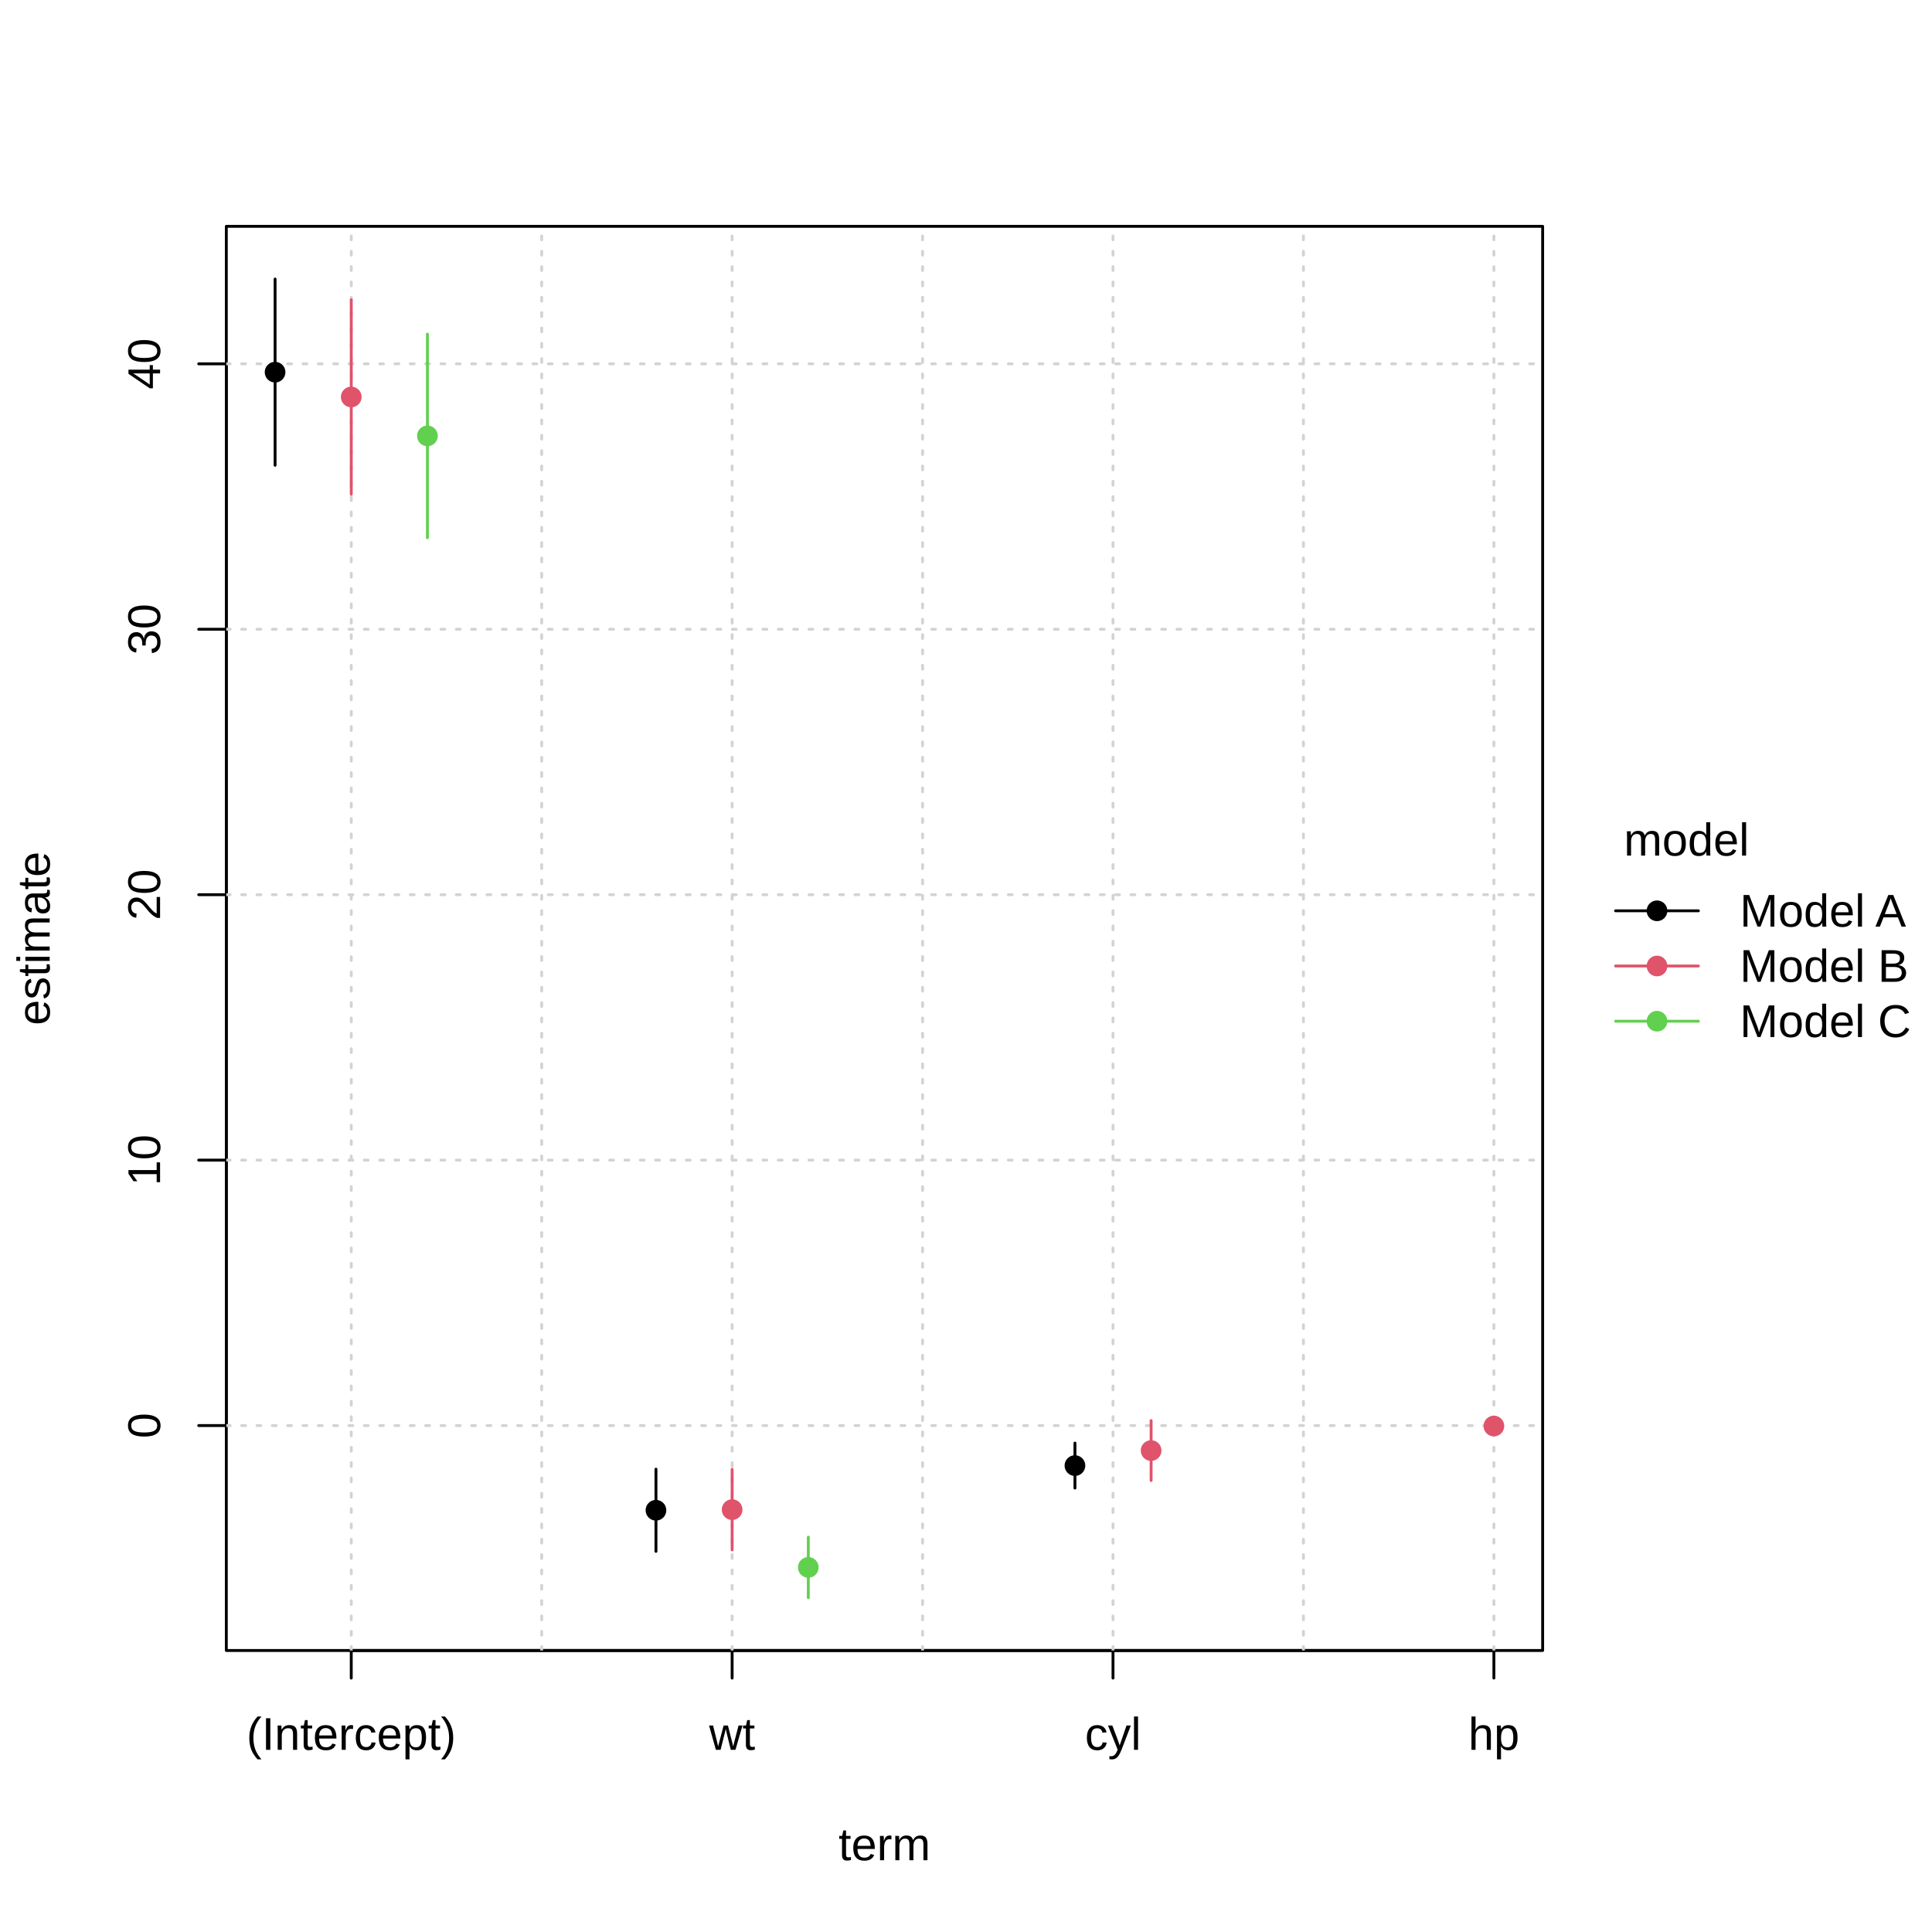
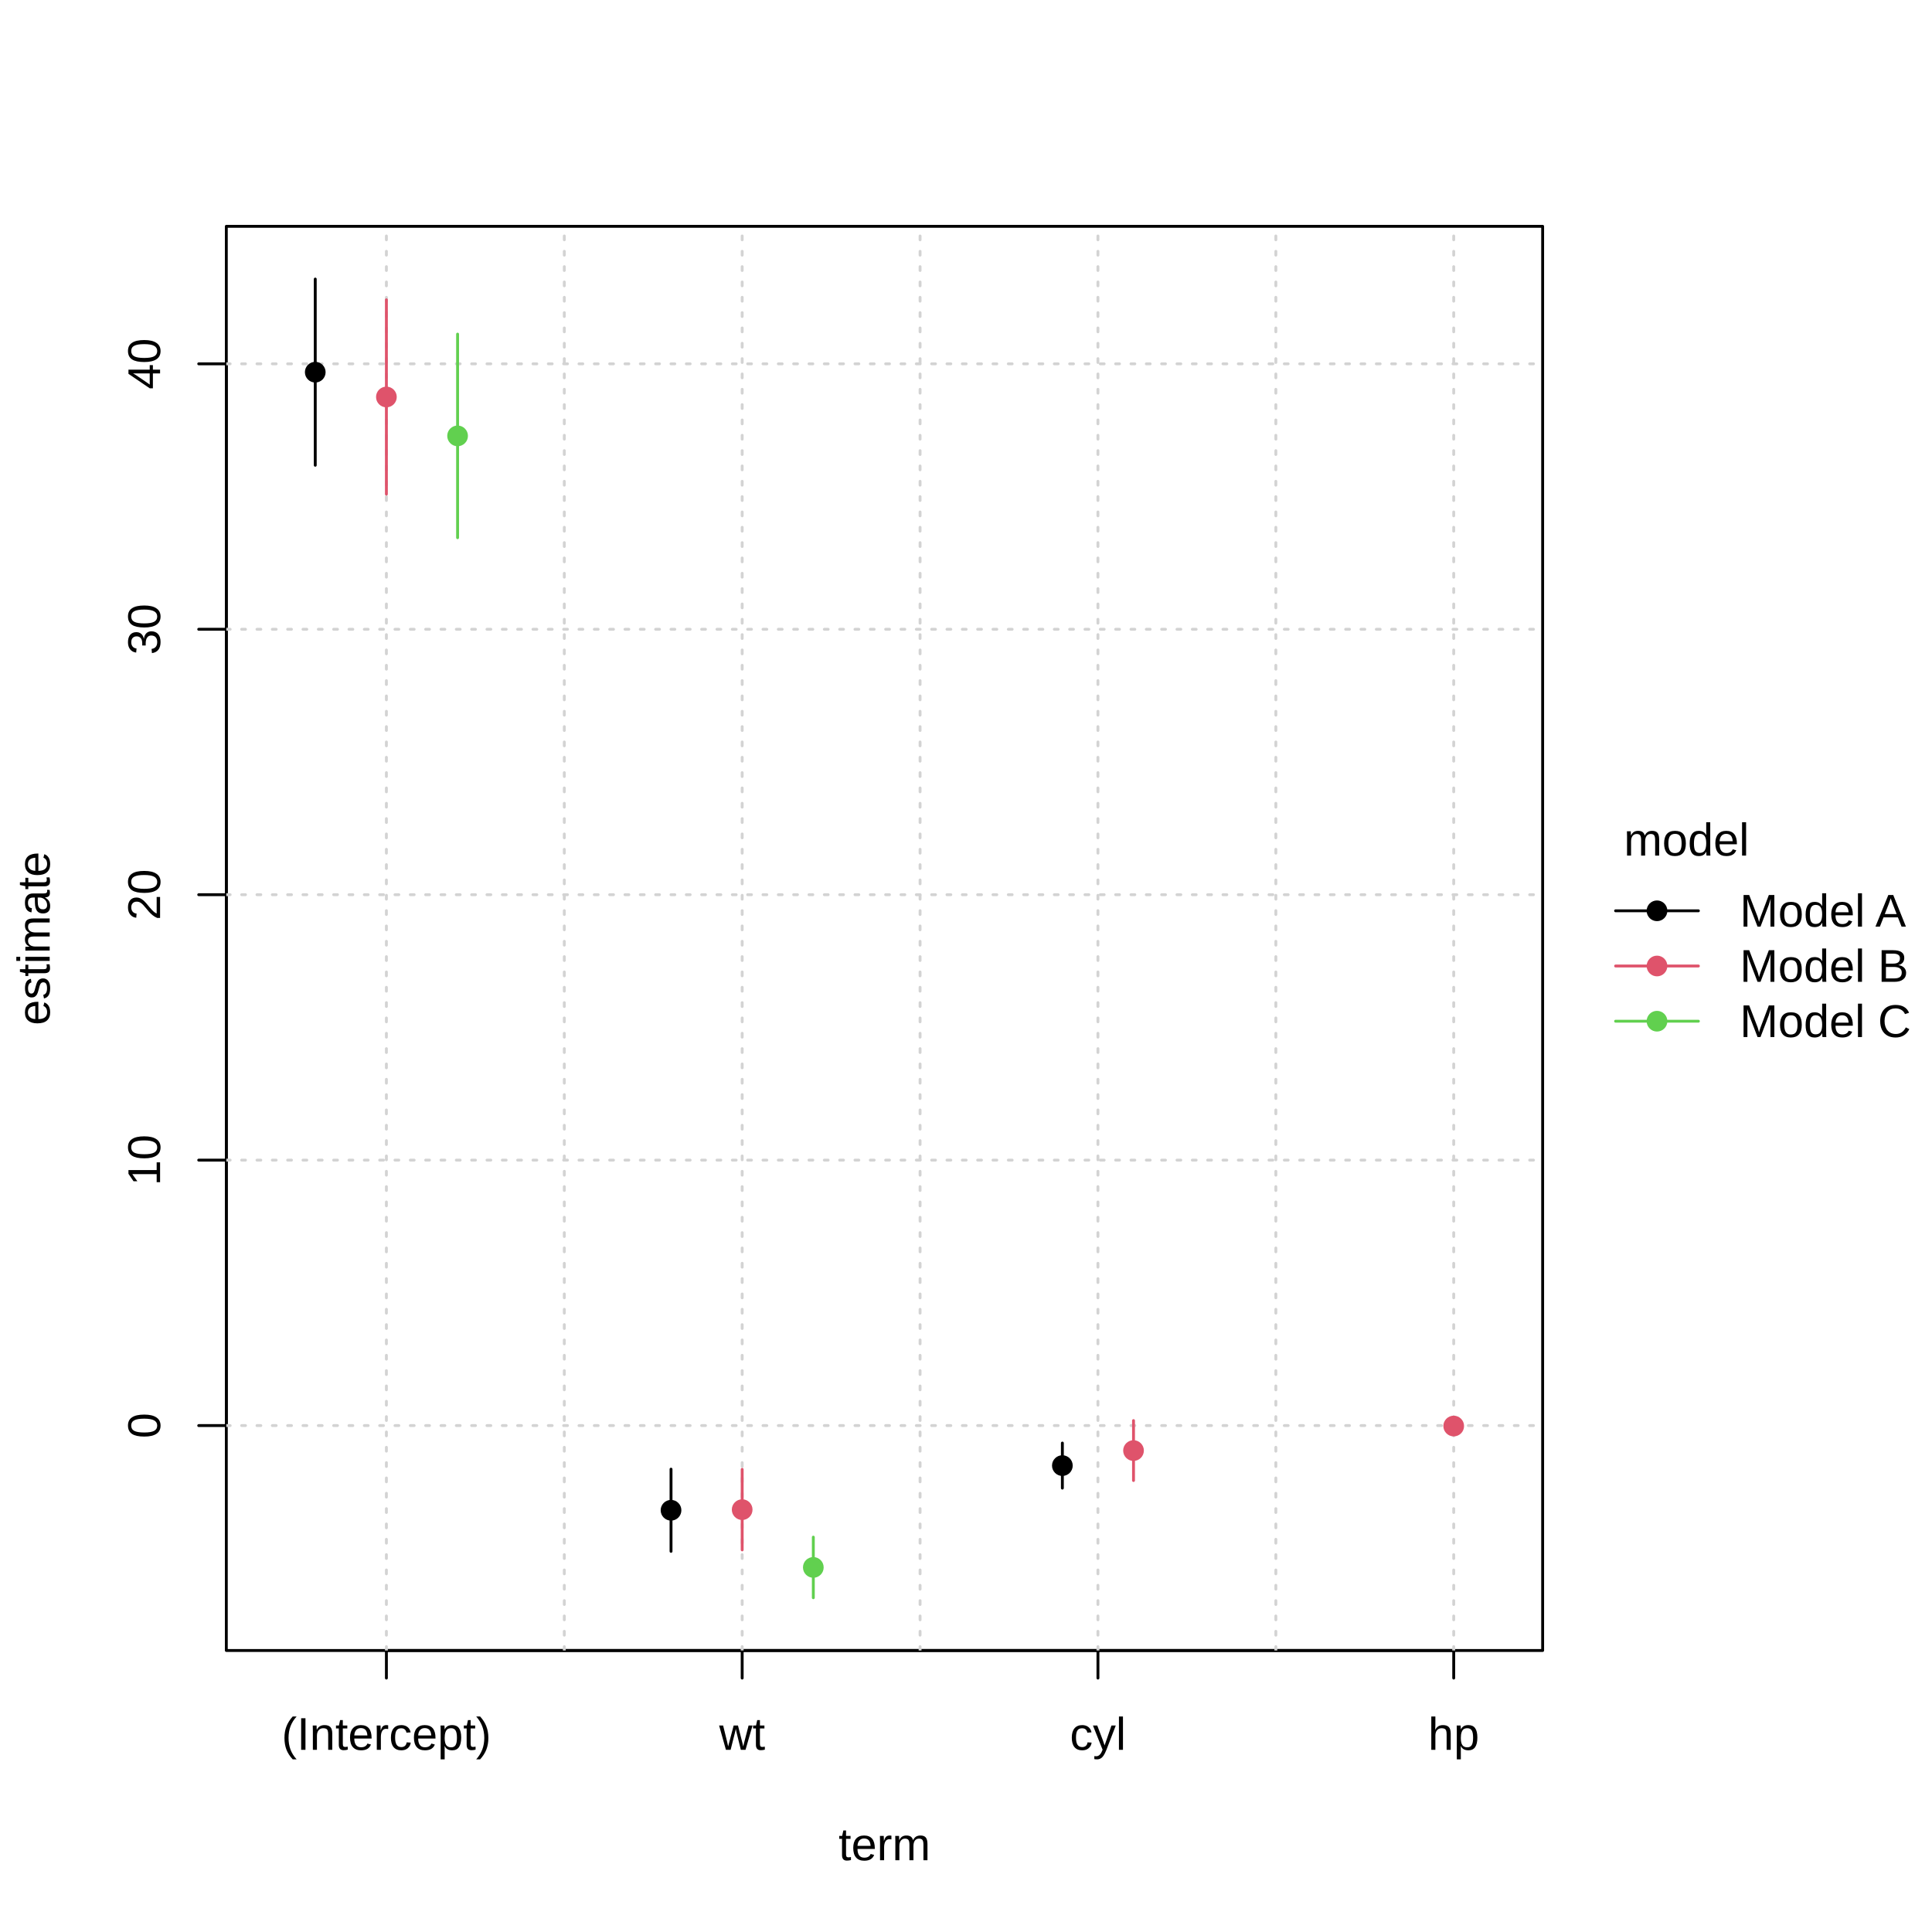
<svg xmlns="http://www.w3.org/2000/svg" width="504.00pt" height="504.00pt" viewBox="0 0 504.00 504.00">
  <g class="svglite">
    <defs>
      <style type="text/css">
    .svglite line, .svglite polyline, .svglite polygon, .svglite path, .svglite rect, .svglite circle {
      fill: none;
      stroke: #000000;
      stroke-linecap: round;
      stroke-linejoin: round;
      stroke-miterlimit: 10.00;
    }
    .svglite text {
      white-space: pre;
    }
    .svglite g.glyphgroup path {
      fill: inherit;
      stroke: none;
    }
  </style>
    </defs>
    <rect width="100%" height="100%" style="stroke: none; fill: #FFFFFF;" />
    <defs>
      <clipPath id="cpMC4wMHw1MDQuMDB8MC4wMHw1MDQuMDA=">
        <rect x="0.00" y="0.00" width="504.00" height="504.00" />
      </clipPath>
    </defs>
    <g clip-path="url(#cpMC4wMHw1MDQuMDB8MC4wMHw1MDQuMDA=)">
      <line x1="421.46" y1="237.60" x2="443.06" y2="237.60" style="stroke-width: 0.75;" />
      <line x1="421.46" y1="252.00" x2="443.06" y2="252.00" style="stroke-width: 0.75; stroke: #DF536B;" />
      <line x1="421.46" y1="266.40" x2="443.06" y2="266.40" style="stroke-width: 0.75; stroke: #61D04F;" />
      <circle cx="432.26" cy="237.60" r="2.70" style="stroke-width: 0.75; stroke: none; fill: #000000;" />
      <circle cx="432.26" cy="252.00" r="2.70" style="stroke-width: 0.75; stroke: none; fill: #DF536B;" />
      <circle cx="432.26" cy="266.40" r="2.70" style="stroke-width: 0.75; stroke: none; fill: #61D04F;" />
      <text x="423.62" y="223.20" style="font-size: 12.00px; font-family: &quot;Liberation Sans&quot;;" textLength="32.69px" lengthAdjust="spacingAndGlyphs">model</text>
      <text x="453.86" y="241.73" style="font-size: 12.00px; font-family: &quot;Liberation Sans&quot;;" textLength="43.36px" lengthAdjust="spacingAndGlyphs">Model A</text>
      <text x="453.86" y="256.13" style="font-size: 12.00px; font-family: &quot;Liberation Sans&quot;;" textLength="44.02px" lengthAdjust="spacingAndGlyphs">Model B</text>
      <text x="453.86" y="270.53" style="font-size: 12.00px; font-family: &quot;Liberation Sans&quot;;" textLength="44.69px" lengthAdjust="spacingAndGlyphs">Model C</text>
    </g>
    <defs>
      <clipPath id="cpMC4wMHw0MDIuNDN8MC4wMHw1MDQuMDA=">
        <rect x="0.00" y="0.00" width="402.43" height="504.00" />
      </clipPath>
    </defs>
    <g clip-path="url(#cpMC4wMHw0MDIuNDN8MC4wMHw1MDQuMDA=)">
      <text x="230.74" y="485.28" text-anchor="middle" style="font-size: 12.00px; font-family: &quot;Liberation Sans&quot;;" textLength="24.00px" lengthAdjust="spacingAndGlyphs">term</text>
      <text transform="translate(12.96,244.80) rotate(-90)" text-anchor="middle" style="font-size: 12.00px; font-family: &quot;Liberation Sans&quot;;" textLength="45.34px" lengthAdjust="spacingAndGlyphs">estimate</text>
    </g>
    <g clip-path="url(#cpMC4wMHw1MDQuMDB8MC4wMHw1MDQuMDA=)">
-       <line x1="91.63" y1="430.56" x2="389.71" y2="430.56" style="stroke-width: 0.75;" />
-       <line x1="91.63" y1="430.56" x2="91.63" y2="437.76" style="stroke-width: 0.75;" />
-       <line x1="190.99" y1="430.56" x2="190.99" y2="437.76" style="stroke-width: 0.75;" />
-       <line x1="290.35" y1="430.56" x2="290.35" y2="437.76" style="stroke-width: 0.75;" />
-       <line x1="389.71" y1="430.56" x2="389.71" y2="437.76" style="stroke-width: 0.75;" />
-       <text x="91.63" y="456.48" text-anchor="middle" style="font-size: 12.00px; font-family: &quot;Liberation Sans&quot;;" textLength="54.67px" lengthAdjust="spacingAndGlyphs">(Intercept)</text>
-       <text x="190.99" y="456.48" text-anchor="middle" style="font-size: 12.00px; font-family: &quot;Liberation Sans&quot;;" textLength="12.00px" lengthAdjust="spacingAndGlyphs">wt</text>
-       <text x="290.35" y="456.48" text-anchor="middle" style="font-size: 12.00px; font-family: &quot;Liberation Sans&quot;;" textLength="14.67px" lengthAdjust="spacingAndGlyphs">cyl</text>
-       <text x="389.71" y="456.48" text-anchor="middle" style="font-size: 12.00px; font-family: &quot;Liberation Sans&quot;;" textLength="13.34px" lengthAdjust="spacingAndGlyphs">hp</text>
+       <line x1="100.80" y1="430.56" x2="379.23" y2="430.56" style="stroke-width: 0.75;" />
+       <line x1="100.80" y1="430.56" x2="100.80" y2="437.76" style="stroke-width: 0.75;" />
+       <line x1="193.61" y1="430.56" x2="193.61" y2="437.76" style="stroke-width: 0.75;" />
+       <line x1="286.42" y1="430.56" x2="286.42" y2="437.76" style="stroke-width: 0.75;" />
+       <line x1="379.23" y1="430.56" x2="379.23" y2="437.76" style="stroke-width: 0.75;" />
+       <text x="100.80" y="456.48" text-anchor="middle" style="font-size: 12.00px; font-family: &quot;Liberation Sans&quot;;" textLength="54.67px" lengthAdjust="spacingAndGlyphs">(Intercept)</text>
+       <text x="193.61" y="456.48" text-anchor="middle" style="font-size: 12.00px; font-family: &quot;Liberation Sans&quot;;" textLength="12.00px" lengthAdjust="spacingAndGlyphs">wt</text>
+       <text x="286.42" y="456.48" text-anchor="middle" style="font-size: 12.00px; font-family: &quot;Liberation Sans&quot;;" textLength="14.67px" lengthAdjust="spacingAndGlyphs">cyl</text>
+       <text x="379.23" y="456.48" text-anchor="middle" style="font-size: 12.00px; font-family: &quot;Liberation Sans&quot;;" textLength="13.34px" lengthAdjust="spacingAndGlyphs">hp</text>
      <line x1="59.04" y1="371.89" x2="59.04" y2="94.91" style="stroke-width: 0.75;" />
      <line x1="59.04" y1="371.89" x2="51.84" y2="371.89" style="stroke-width: 0.75;" />
      <line x1="59.04" y1="302.64" x2="51.84" y2="302.64" style="stroke-width: 0.75;" />
      <line x1="59.04" y1="233.40" x2="51.84" y2="233.40" style="stroke-width: 0.75;" />
      <line x1="59.04" y1="164.16" x2="51.84" y2="164.16" style="stroke-width: 0.75;" />
      <line x1="59.04" y1="94.91" x2="51.84" y2="94.91" style="stroke-width: 0.75;" />
      <text transform="translate(41.76,371.89) rotate(-90)" text-anchor="middle" style="font-size: 12.00px; font-family: &quot;Liberation Sans&quot;;" textLength="6.67px" lengthAdjust="spacingAndGlyphs">0</text>
      <text transform="translate(41.76,302.64) rotate(-90)" text-anchor="middle" style="font-size: 12.00px; font-family: &quot;Liberation Sans&quot;;" textLength="13.34px" lengthAdjust="spacingAndGlyphs">10</text>
      <text transform="translate(41.76,233.40) rotate(-90)" text-anchor="middle" style="font-size: 12.00px; font-family: &quot;Liberation Sans&quot;;" textLength="13.34px" lengthAdjust="spacingAndGlyphs">20</text>
      <text transform="translate(41.76,164.16) rotate(-90)" text-anchor="middle" style="font-size: 12.00px; font-family: &quot;Liberation Sans&quot;;" textLength="13.34px" lengthAdjust="spacingAndGlyphs">30</text>
      <text transform="translate(41.76,94.91) rotate(-90)" text-anchor="middle" style="font-size: 12.00px; font-family: &quot;Liberation Sans&quot;;" textLength="13.34px" lengthAdjust="spacingAndGlyphs">40</text>
      <polygon points="59.04,430.56 402.43,430.56 402.43,59.04 59.04,59.04 " style="stroke-width: 0.75;" />
    </g>
    <defs>
      <clipPath id="cpNTkuMDR8NDAyLjQzfDU5LjA0fDQzMC41Ng==">
        <rect x="59.04" y="59.04" width="343.39" height="371.52" />
      </clipPath>
    </defs>
    <g clip-path="url(#cpNTkuMDR8NDAyLjQzfDU5LjA0fDQzMC41Ng==)">
-       <line x1="91.63" y1="430.56" x2="91.63" y2="59.04" style="stroke-width: 0.75; stroke: #D3D3D3; stroke-dasharray: 1.00,3.00;" />
-       <line x1="141.31" y1="430.56" x2="141.31" y2="59.04" style="stroke-width: 0.75; stroke: #D3D3D3; stroke-dasharray: 1.00,3.00;" />
-       <line x1="190.99" y1="430.56" x2="190.99" y2="59.04" style="stroke-width: 0.75; stroke: #D3D3D3; stroke-dasharray: 1.00,3.00;" />
-       <line x1="240.67" y1="430.56" x2="240.67" y2="59.04" style="stroke-width: 0.75; stroke: #D3D3D3; stroke-dasharray: 1.00,3.00;" />
-       <line x1="290.35" y1="430.56" x2="290.35" y2="59.04" style="stroke-width: 0.75; stroke: #D3D3D3; stroke-dasharray: 1.00,3.00;" />
-       <line x1="340.03" y1="430.56" x2="340.03" y2="59.04" style="stroke-width: 0.75; stroke: #D3D3D3; stroke-dasharray: 1.00,3.00;" />
-       <line x1="389.71" y1="430.56" x2="389.71" y2="59.04" style="stroke-width: 0.75; stroke: #D3D3D3; stroke-dasharray: 1.00,3.00;" />
+       <line x1="100.80" y1="430.56" x2="100.80" y2="59.04" style="stroke-width: 0.75; stroke: #D3D3D3; stroke-dasharray: 1.00,3.00;" />
+       <line x1="147.21" y1="430.56" x2="147.21" y2="59.04" style="stroke-width: 0.75; stroke: #D3D3D3; stroke-dasharray: 1.00,3.00;" />
+       <line x1="193.61" y1="430.56" x2="193.61" y2="59.04" style="stroke-width: 0.75; stroke: #D3D3D3; stroke-dasharray: 1.00,3.00;" />
+       <line x1="240.02" y1="430.56" x2="240.02" y2="59.04" style="stroke-width: 0.75; stroke: #D3D3D3; stroke-dasharray: 1.00,3.00;" />
+       <line x1="286.42" y1="430.56" x2="286.42" y2="59.04" style="stroke-width: 0.75; stroke: #D3D3D3; stroke-dasharray: 1.00,3.00;" />
+       <line x1="332.83" y1="430.56" x2="332.83" y2="59.04" style="stroke-width: 0.75; stroke: #D3D3D3; stroke-dasharray: 1.00,3.00;" />
+       <line x1="379.23" y1="430.56" x2="379.23" y2="59.04" style="stroke-width: 0.75; stroke: #D3D3D3; stroke-dasharray: 1.00,3.00;" />
      <line x1="59.04" y1="371.89" x2="402.43" y2="371.89" style="stroke-width: 0.75; stroke: #D3D3D3; stroke-dasharray: 1.00,3.00;" />
      <line x1="59.04" y1="302.64" x2="402.43" y2="302.64" style="stroke-width: 0.75; stroke: #D3D3D3; stroke-dasharray: 1.00,3.00;" />
      <line x1="59.04" y1="233.40" x2="402.43" y2="233.40" style="stroke-width: 0.75; stroke: #D3D3D3; stroke-dasharray: 1.00,3.00;" />
      <line x1="59.04" y1="164.16" x2="402.43" y2="164.16" style="stroke-width: 0.75; stroke: #D3D3D3; stroke-dasharray: 1.00,3.00;" />
      <line x1="59.04" y1="94.91" x2="402.43" y2="94.91" style="stroke-width: 0.75; stroke: #D3D3D3; stroke-dasharray: 1.00,3.00;" />
-       <line x1="71.76" y1="121.37" x2="71.76" y2="72.80" style="stroke-width: 0.75;" />
-       <line x1="171.12" y1="404.70" x2="171.12" y2="383.26" style="stroke-width: 0.75;" />
-       <line x1="280.42" y1="388.20" x2="280.42" y2="376.45" style="stroke-width: 0.75;" />
-       <circle cx="71.76" cy="97.09" r="2.70" style="stroke-width: 0.75; stroke: none; fill: #000000;" />
-       <circle cx="171.12" cy="393.98" r="2.70" style="stroke-width: 0.75; stroke: none; fill: #000000;" />
-       <circle cx="280.42" cy="382.33" r="2.70" style="stroke-width: 0.75; stroke: none; fill: #000000;" />
-       <line x1="91.63" y1="128.90" x2="91.63" y2="78.21" style="stroke-width: 0.75; stroke: #DF536B;" />
-       <line x1="190.99" y1="404.32" x2="190.99" y2="383.31" style="stroke-width: 0.75; stroke: #DF536B;" />
-       <line x1="389.71" y1="372.18" x2="389.71" y2="371.84" style="stroke-width: 0.75; stroke: #DF536B;" />
-       <line x1="300.29" y1="386.22" x2="300.29" y2="370.59" style="stroke-width: 0.75; stroke: #DF536B;" />
-       <circle cx="91.63" cy="103.56" r="2.70" style="stroke-width: 0.75; stroke: none; fill: #DF536B;" />
-       <circle cx="190.99" cy="393.82" r="2.70" style="stroke-width: 0.75; stroke: none; fill: #DF536B;" />
-       <circle cx="389.71" cy="372.01" r="2.70" style="stroke-width: 0.75; stroke: none; fill: #DF536B;" />
-       <circle cx="300.29" cy="378.41" r="2.70" style="stroke-width: 0.75; stroke: none; fill: #DF536B;" />
-       <line x1="111.50" y1="140.27" x2="111.50" y2="87.16" style="stroke-width: 0.75; stroke: #61D04F;" />
-       <line x1="210.86" y1="416.80" x2="210.86" y2="400.99" style="stroke-width: 0.75; stroke: #61D04F;" />
-       <circle cx="111.50" cy="113.71" r="2.70" style="stroke-width: 0.75; stroke: none; fill: #61D04F;" />
-       <circle cx="210.86" cy="408.89" r="2.70" style="stroke-width: 0.75; stroke: none; fill: #61D04F;" />
+       <line x1="82.24" y1="121.37" x2="82.24" y2="72.80" style="stroke-width: 0.75;" />
+       <line x1="175.05" y1="404.70" x2="175.05" y2="383.26" style="stroke-width: 0.75;" />
+       <line x1="277.14" y1="388.20" x2="277.14" y2="376.45" style="stroke-width: 0.75;" />
+       <circle cx="82.24" cy="97.09" r="2.70" style="stroke-width: 0.75; stroke: none; fill: #000000;" />
+       <circle cx="175.05" cy="393.98" r="2.70" style="stroke-width: 0.75; stroke: none; fill: #000000;" />
+       <circle cx="277.14" cy="382.33" r="2.70" style="stroke-width: 0.75; stroke: none; fill: #000000;" />
+       <line x1="100.80" y1="128.90" x2="100.80" y2="78.21" style="stroke-width: 0.75; stroke: #DF536B;" />
+       <line x1="193.61" y1="404.32" x2="193.61" y2="383.31" style="stroke-width: 0.75; stroke: #DF536B;" />
+       <line x1="379.23" y1="372.18" x2="379.23" y2="371.84" style="stroke-width: 0.75; stroke: #DF536B;" />
+       <line x1="295.70" y1="386.22" x2="295.70" y2="370.59" style="stroke-width: 0.75; stroke: #DF536B;" />
+       <circle cx="100.80" cy="103.56" r="2.70" style="stroke-width: 0.75; stroke: none; fill: #DF536B;" />
+       <circle cx="193.61" cy="393.82" r="2.70" style="stroke-width: 0.75; stroke: none; fill: #DF536B;" />
+       <circle cx="379.23" cy="372.01" r="2.70" style="stroke-width: 0.75; stroke: none; fill: #DF536B;" />
+       <circle cx="295.70" cy="378.41" r="2.70" style="stroke-width: 0.75; stroke: none; fill: #DF536B;" />
+       <line x1="119.37" y1="140.27" x2="119.37" y2="87.16" style="stroke-width: 0.75; stroke: #61D04F;" />
+       <line x1="212.17" y1="416.80" x2="212.17" y2="400.99" style="stroke-width: 0.75; stroke: #61D04F;" />
+       <circle cx="119.37" cy="113.71" r="2.70" style="stroke-width: 0.75; stroke: none; fill: #61D04F;" />
+       <circle cx="212.17" cy="408.89" r="2.70" style="stroke-width: 0.75; stroke: none; fill: #61D04F;" />
    </g>
  </g>
</svg>
